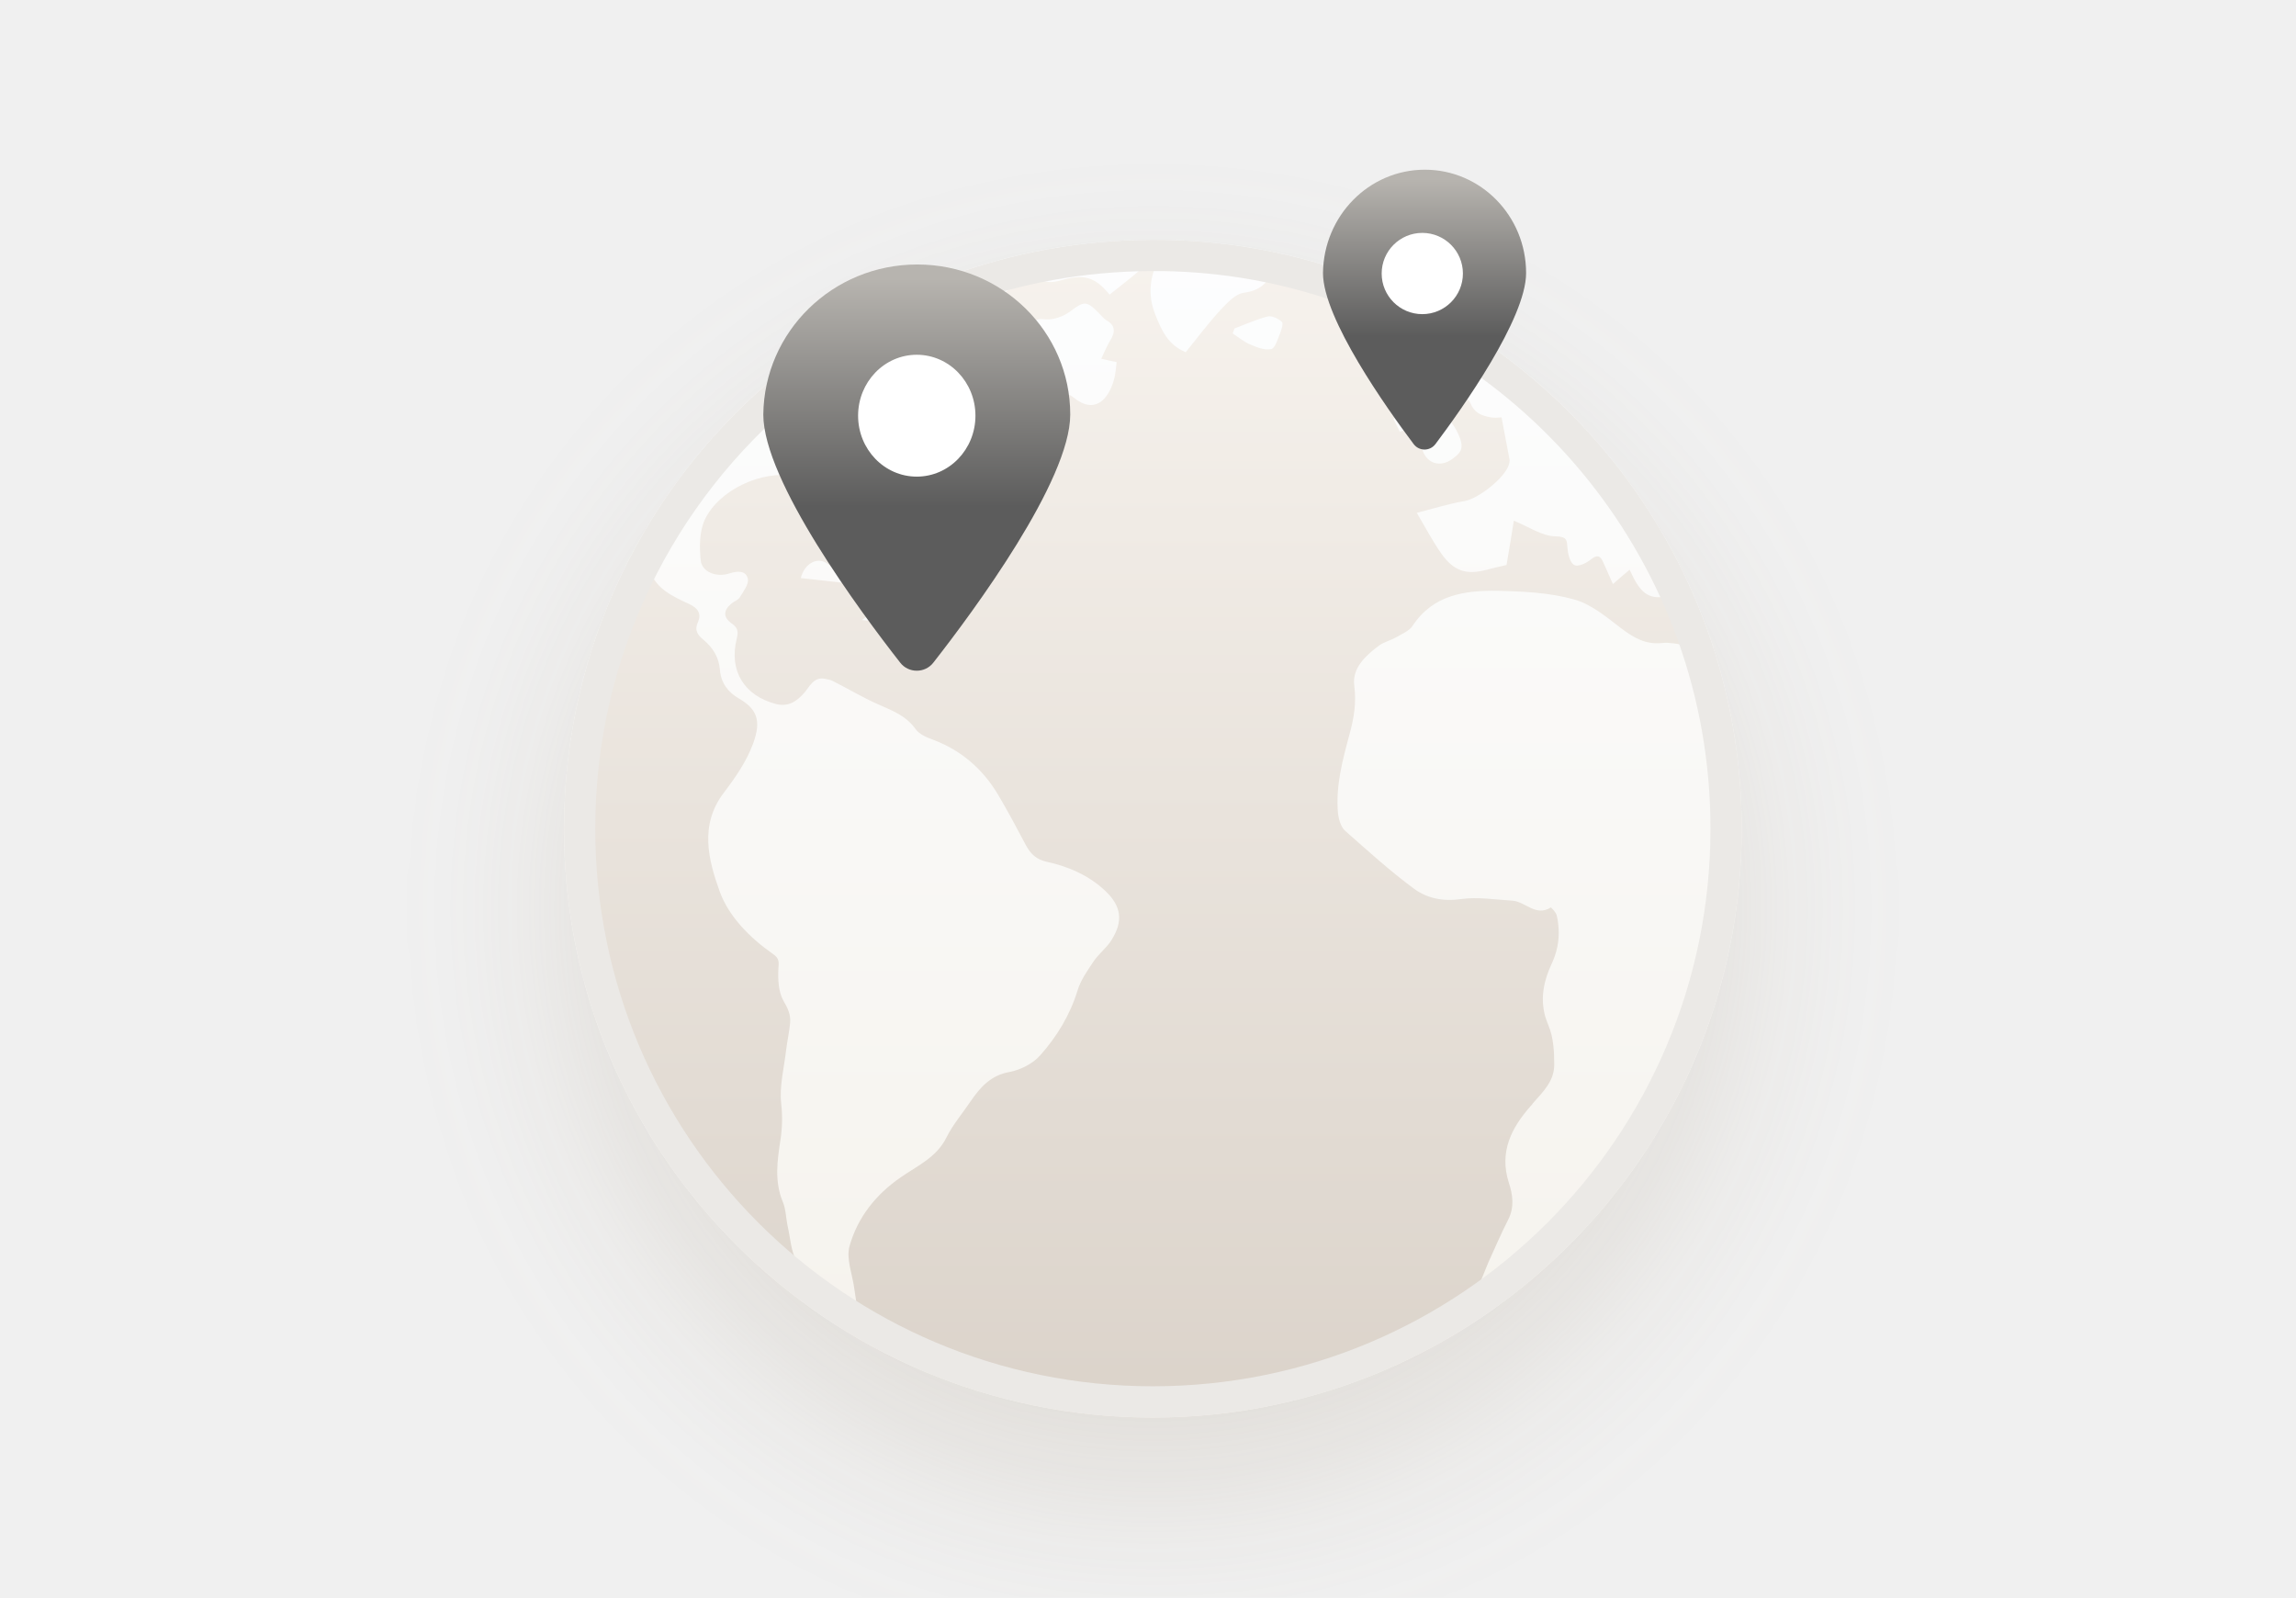
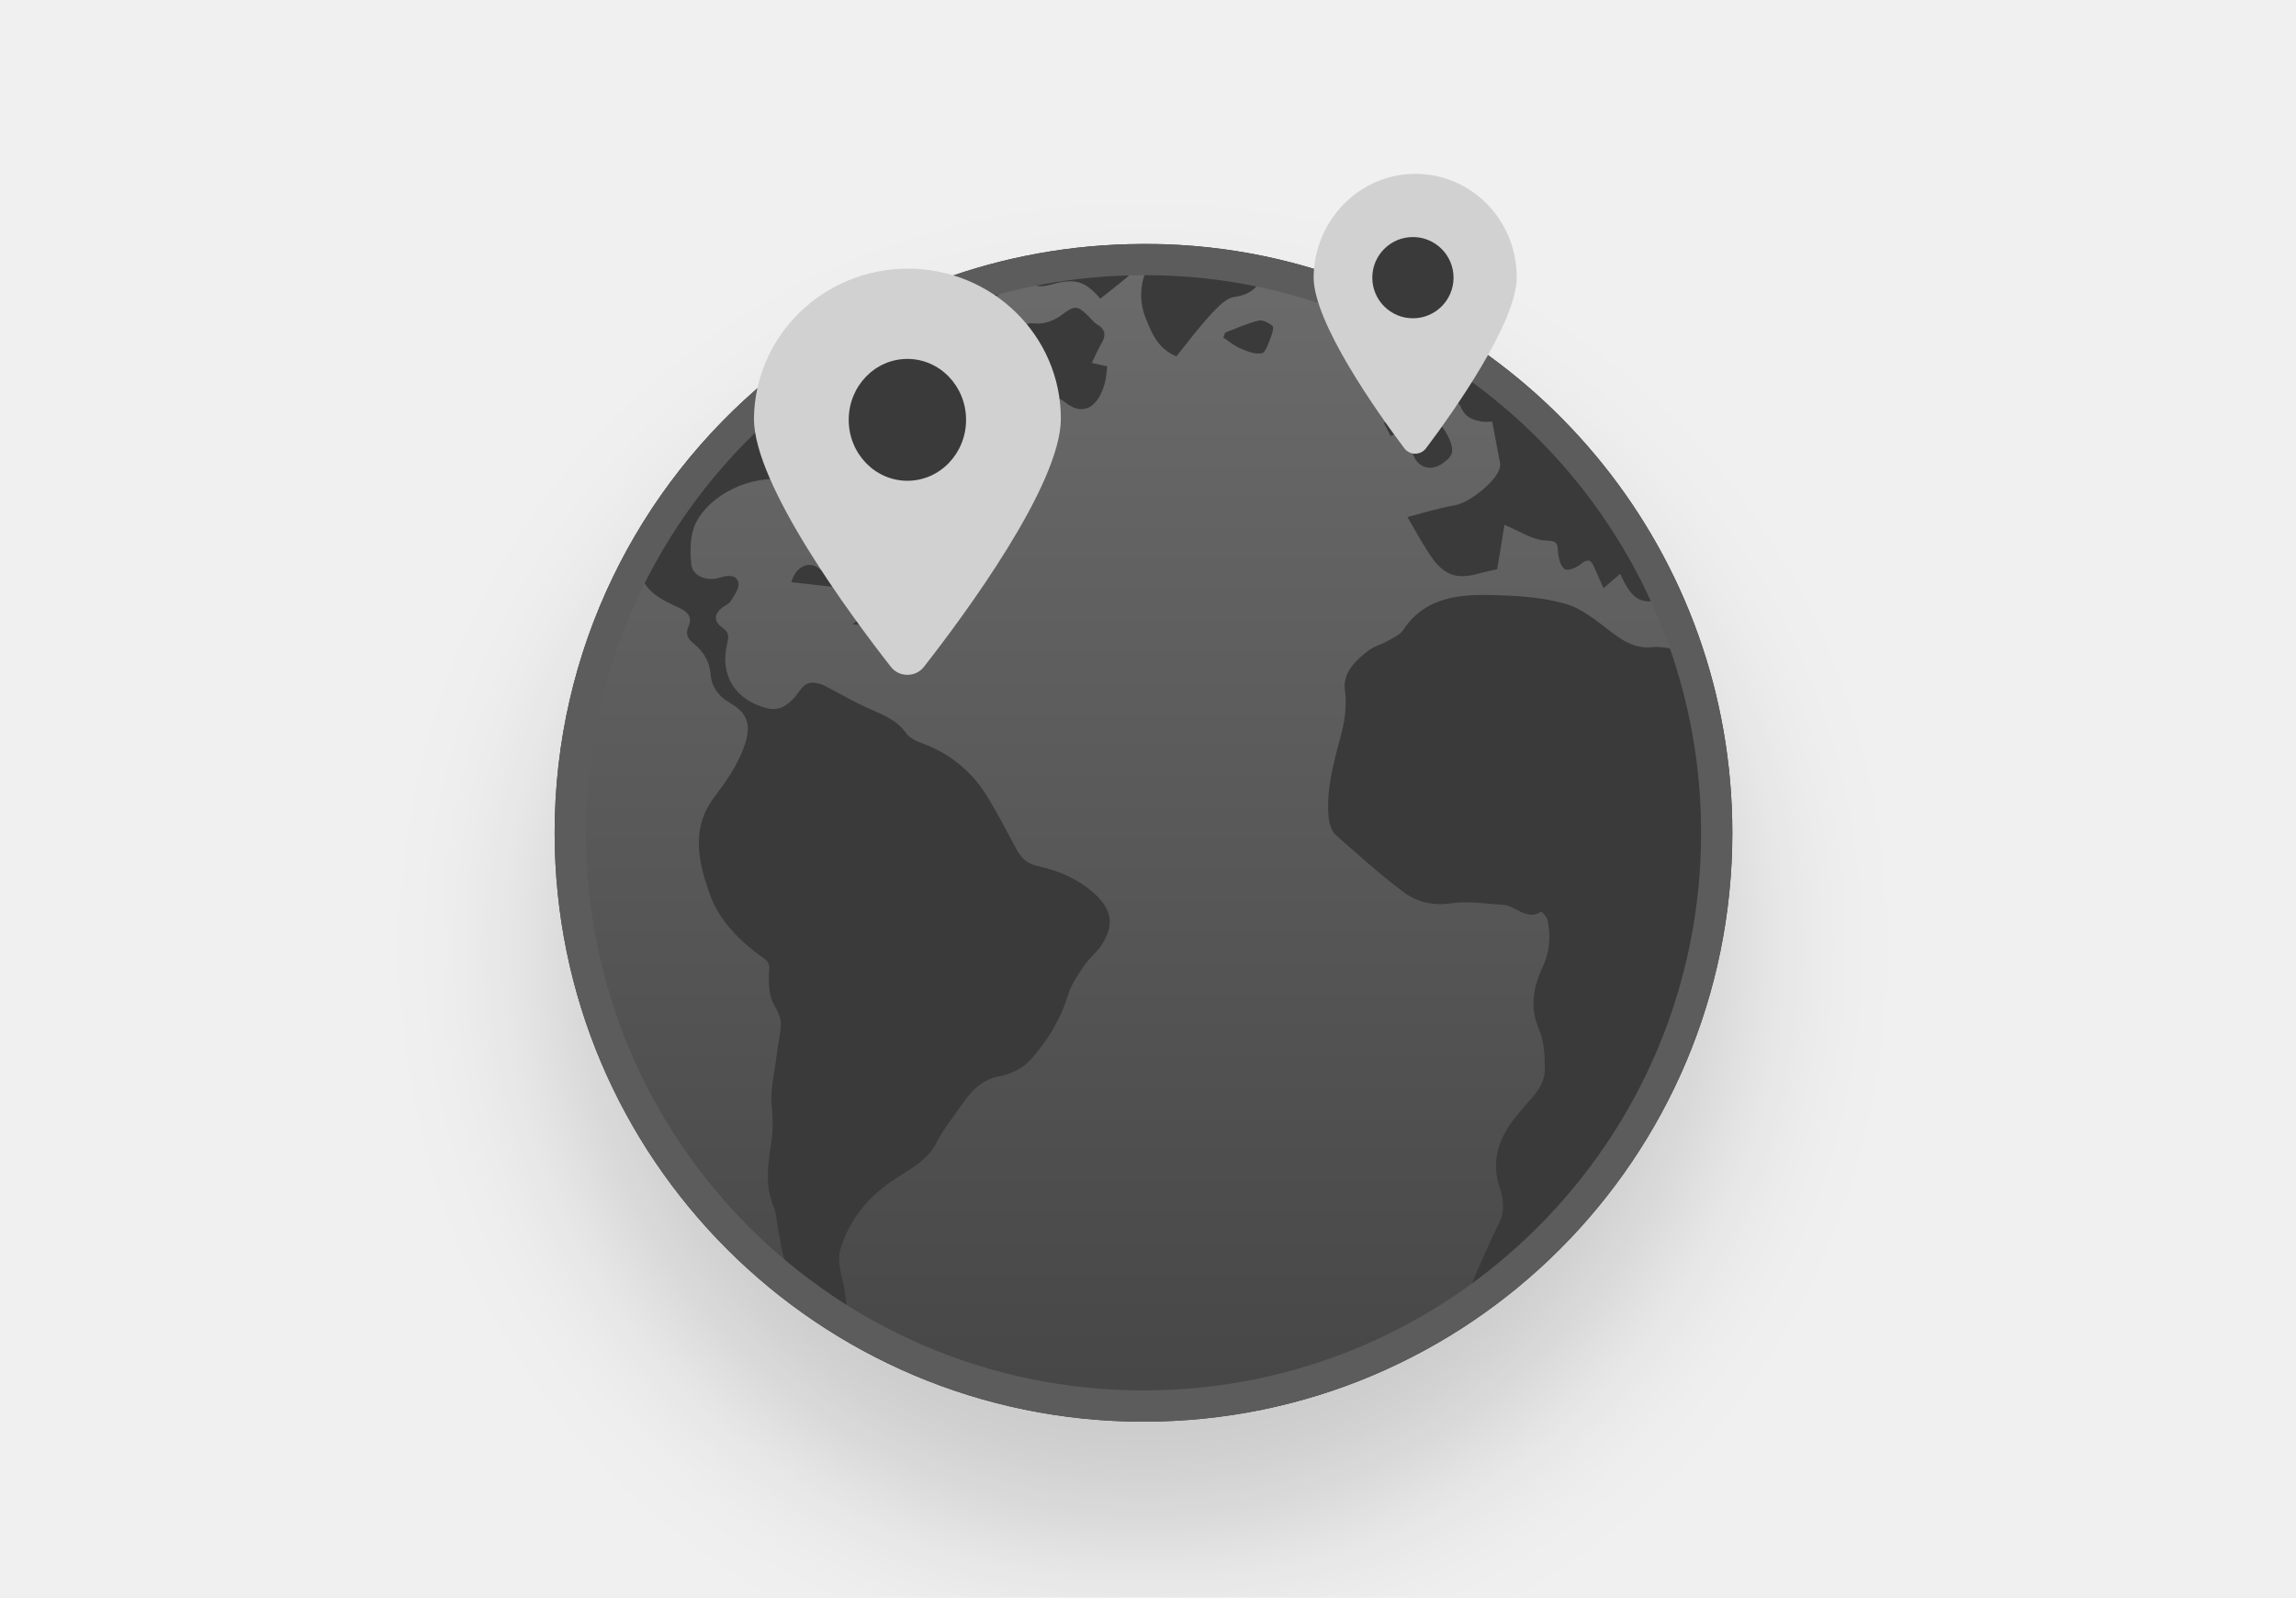
<svg xmlns="http://www.w3.org/2000/svg" width="230" height="160" viewBox="0 0 230 160" fill="none">
-   <g clip-path="url(#clip0_4173_35227)">
-     <g filter="url(#filter0_d_4173_35227)">
-       <path fill-rule="evenodd" clip-rule="evenodd" d="M115.298 24.026L115.304 24.026L115.501 24.026C116.196 24.026 116.925 24.026 117.659 24.053C121.548 24.188 125.333 24.697 128.985 25.557C155.07 31.675 174.474 55.075 174.474 83.013C174.474 115.593 148.067 142 115.487 142C82.907 142 56.5 115.593 56.5 83.013C56.5 64.695 64.838 48.331 77.946 37.518C77.967 37.499 77.989 37.481 78.011 37.464C78.051 37.432 78.089 37.406 78.125 37.382C88.233 29.073 101.194 24.08 115.298 24.026ZM78.302 37.281C78.305 37.279 78.306 37.279 78.304 37.28L78.302 37.281Z" fill="url(#paint0_linear_4173_35227)" />
+   <g clip-path="url(#clip0_4173_35229)">
+     <g filter="url(#filter0_d_4173_35229)">
+       <path fill-rule="evenodd" clip-rule="evenodd" d="M114.359 24.442L114.365 24.442L114.562 24.442C115.257 24.442 115.986 24.442 116.72 24.469C120.609 24.603 124.394 25.113 128.046 25.972C154.131 32.091 173.535 55.49 173.535 83.429C173.535 116.009 147.128 142.416 114.548 142.416C81.968 142.416 55.561 116.009 55.561 83.429C55.561 65.111 63.899 48.747 77.007 37.933C77.028 37.915 77.05 37.897 77.072 37.88C77.112 37.848 77.15 37.821 77.186 37.798C87.294 29.489 100.255 24.495 114.359 24.442ZM77.363 37.696C77.367 37.695 77.368 37.694 77.365 37.696L77.363 37.696Z" fill="#3A3A3A" />
    </g>
-     <path d="M166.955 59.762C165.1 60.05 164.316 59.449 163.245 57.071C162.722 57.515 162.226 57.933 161.573 58.508C161.207 57.698 160.92 57.019 160.606 56.34C160.319 55.66 160.005 55.53 159.352 56.052C158.908 56.418 158.072 56.81 157.706 56.601C157.288 56.392 157.079 55.556 157.027 54.955C156.949 54.119 157.027 53.753 155.799 53.727C154.467 53.701 153.135 52.761 151.646 52.16C151.41 53.649 151.175 55.112 150.914 56.601C150.261 56.758 149.608 56.888 148.955 57.071C146.891 57.62 145.637 57.228 144.383 55.452C143.547 54.276 142.868 52.97 141.927 51.376C143.651 50.932 145.14 50.462 146.682 50.2C148.093 49.965 150.81 47.849 151.175 46.465C151.201 46.334 151.228 46.203 151.228 46.099C150.966 44.714 150.705 43.356 150.418 41.814C150.183 41.814 149.686 41.893 149.242 41.788C148.406 41.632 147.675 41.344 147.309 40.404C147.152 40.012 146.63 39.594 146.212 39.489C144.095 38.993 143.625 38.575 143.442 36.511C143.39 35.727 143.416 34.944 143.442 34.16C143.442 33.925 143.468 33.716 143.468 33.376C138.583 30.502 133.228 28.334 127.532 27.002C127.036 28.36 126.174 29.118 124.606 29.327C123.77 29.431 122.96 30.32 122.307 30.999C121.053 32.357 119.956 33.82 118.781 35.283C117.004 34.552 116.351 33.089 115.724 31.495C114.94 29.51 115.175 27.655 116.142 25.852C116.22 25.721 116.351 25.617 116.508 25.512C115.855 25.591 115.149 25.591 114.444 25.591H114.261C114.365 25.669 114.444 25.748 114.496 25.852C114.653 26.087 114.548 26.714 114.339 26.923C113.32 27.838 112.223 28.648 111.152 29.51C109.663 27.707 108.566 27.42 106.214 28.099C105.692 28.256 104.804 28.36 104.543 28.073C103.602 27.08 102.923 27.707 102.191 28.203C101.303 28.804 100.493 29.483 99.553 30.006C98.142 30.79 98.011 33.455 98.664 34.473C98.847 34.761 99.5 34.996 99.84 34.891C101.329 34.526 102.662 33.82 103.471 32.462C103.811 31.887 104.125 31.939 104.778 31.991C105.561 32.044 106.502 31.704 107.155 31.234C108.592 30.163 108.801 30.084 110.055 31.338C110.29 31.573 110.525 31.887 110.812 32.07C111.753 32.592 111.727 33.272 111.23 34.081C110.891 34.63 110.656 35.231 110.316 35.936C110.865 36.067 111.335 36.171 111.857 36.276C111.779 36.877 111.753 37.478 111.596 38.026C111.048 39.986 109.689 41.579 107.521 39.803C106.789 39.202 105.849 39.385 105.405 40.221C104.725 41.553 103.498 41.658 102.348 41.605C99.736 41.475 97.358 42.232 95.085 43.408C94.824 43.539 94.484 43.774 94.275 43.721C92.682 43.199 91.715 44.401 90.54 45.028C89.39 45.655 88.215 46.256 87.013 46.778C86.255 47.118 85.811 47.457 85.759 48.45C85.628 50.2 85.184 51.925 84.844 53.78C83.407 53.153 83.146 51.951 82.99 50.958C82.598 48.45 81.422 48.032 79.619 47.693C76.302 47.066 71.991 49.103 70.606 52.055C70.058 53.231 70.058 54.772 70.188 56.105C70.293 57.28 71.73 57.881 73.088 57.437C73.898 57.176 74.734 57.15 74.917 57.986C75.022 58.534 74.473 59.24 74.107 59.84C73.95 60.102 73.558 60.232 73.297 60.441C72.461 61.121 72.409 61.826 73.297 62.453C73.924 62.897 73.977 63.263 73.794 64.02C73.01 67.208 74.551 69.69 77.739 70.526C78.966 70.839 79.828 70.264 80.612 69.35C81.135 68.723 81.527 67.809 82.598 67.992C82.885 68.044 83.198 68.096 83.434 68.227C84.949 68.984 86.412 69.872 87.953 70.552C89.364 71.179 90.749 71.675 91.715 73.034C92.107 73.582 92.891 73.896 93.544 74.131C96.339 75.202 98.455 77.057 99.971 79.591C100.963 81.263 101.878 82.987 102.792 84.711C103.262 85.573 103.837 86.096 104.856 86.331C107.024 86.801 109.088 87.69 110.734 89.257C112.328 90.772 112.537 92.261 111.361 94.142C110.891 94.926 110.107 95.501 109.585 96.258C108.958 97.199 108.252 98.166 107.939 99.237C107.181 101.692 105.875 103.835 104.203 105.716C103.471 106.552 102.217 107.179 101.12 107.388C99.213 107.727 98.168 108.955 97.201 110.366C96.392 111.568 95.425 112.691 94.798 113.971C93.805 115.957 91.872 116.793 90.226 117.942C87.718 119.666 85.915 121.965 85.106 124.813C84.74 126.093 85.393 127.661 85.576 129.071C85.707 130.064 85.889 131.057 86.046 132.128C83.068 130.978 81.187 128.836 79.776 126.302C79.228 125.309 79.175 124.029 78.914 122.88C78.731 122.044 78.731 121.155 78.418 120.398C77.556 118.334 77.869 116.244 78.183 114.18C78.365 112.978 78.392 111.855 78.261 110.601C78.052 108.825 78.548 106.97 78.757 105.141C78.862 104.253 79.071 103.364 79.149 102.476C79.228 101.64 78.914 100.987 78.47 100.229C77.974 99.341 77.921 98.113 77.974 97.042C78.026 96.363 78.078 96.023 77.451 95.579C75.126 93.96 73.01 91.817 72.096 89.309C70.972 86.174 70.032 82.647 72.513 79.408C73.663 77.893 74.786 76.273 75.439 74.496C76.328 72.093 75.753 70.996 74.029 69.977C72.931 69.35 72.226 68.409 72.122 67.129C72.017 65.823 71.416 64.883 70.45 64.073C69.875 63.602 69.535 63.132 69.927 62.296C70.267 61.513 69.953 60.938 69.065 60.52C67.315 59.71 65.434 58.874 65.016 56.758C64.807 55.739 64.807 54.433 65.303 53.571C67.654 49.364 70.632 45.576 74.029 42.18C75.1 41.109 76.223 40.064 77.373 39.071C64.937 49.652 57.022 65.405 57.022 83.013C57.022 114.729 82.728 140.436 114.444 140.436C126.984 140.436 138.583 136.412 148.014 129.594L148.093 128.915C148.432 128.105 148.746 127.295 149.085 126.485C149.738 125.048 150.365 123.585 151.071 122.2C151.724 120.946 151.541 119.666 151.149 118.491C150.156 115.382 151.41 112.978 153.344 110.784C153.422 110.706 153.5 110.627 153.553 110.523C154.572 109.373 155.695 108.302 155.695 106.656C155.695 105.35 155.617 103.913 155.12 102.737C154.99 102.424 154.885 102.11 154.781 101.797C154.284 99.942 154.65 98.218 155.46 96.494C155.486 96.415 155.538 96.337 155.564 96.258C156.087 95.031 156.243 93.777 156.087 92.523C156.061 92.235 156.008 91.948 155.93 91.66C155.852 91.373 155.381 90.903 155.355 90.903C153.84 91.87 152.795 90.302 151.489 90.224C149.765 90.119 148.014 89.832 146.342 90.067C144.566 90.328 142.946 89.989 141.64 89.022C139.236 87.245 136.99 85.208 134.743 83.222C134.325 82.856 134.116 82.099 134.037 81.524C133.776 78.781 134.482 76.168 135.187 73.556C135.631 71.936 135.892 70.395 135.657 68.645C135.448 66.92 136.807 65.666 138.139 64.674C138.635 64.308 139.315 64.151 139.863 63.838C140.438 63.498 141.169 63.211 141.509 62.688C143.573 59.553 146.786 59.135 150.052 59.187C152.612 59.24 155.251 59.37 157.68 60.05C159.405 60.52 160.946 61.826 162.409 62.949C163.663 63.89 164.865 64.595 166.511 64.412C167.268 64.334 168.052 64.517 168.81 64.621C168.287 62.949 167.66 61.33 166.955 59.762ZM80.22 57.907C80.586 56.418 81.918 55.739 82.885 56.47C84.139 57.411 85.498 57.803 87.039 57.855C87.405 57.881 87.744 58.116 88.11 58.273C88.058 58.456 88.032 58.613 87.979 58.795C85.393 58.482 82.833 58.195 80.22 57.907ZM91.193 62.584C89.547 62.427 88.005 62.27 86.334 62.113C87.979 60.833 89.599 60.05 91.506 61.826C91.402 62.087 91.271 62.401 91.193 62.584ZM128.185 33.507C127.976 34.029 127.715 34.891 127.349 34.97C126.696 35.1 125.939 34.813 125.286 34.526C124.632 34.264 124.084 33.794 123.483 33.402C123.535 33.245 123.614 33.063 123.666 32.906C124.763 32.488 125.86 31.991 126.984 31.704C127.402 31.6 128.055 31.913 128.421 32.253C128.577 32.462 128.342 33.115 128.185 33.507ZM140.229 43.251C139.994 42.807 139.811 42.389 139.576 41.945C140.647 41.475 141.117 40.743 140.804 39.568C140.778 39.463 141.64 38.967 141.718 39.045C143.338 40.56 145.428 41.553 146.264 43.931C146.682 45.106 146.133 45.472 145.532 45.942C144.226 46.935 142.763 46.386 142.423 44.819C142.267 44.166 142.188 43.486 142.058 42.624C141.378 42.833 140.83 43.016 140.229 43.251Z" fill="url(#paint1_linear_4173_35227)" />
-     <path fill-rule="evenodd" clip-rule="evenodd" d="M115.298 24.026L115.304 24.026L115.501 24.026C116.196 24.026 116.925 24.026 117.659 24.053C121.548 24.188 125.333 24.697 128.985 25.557C155.07 31.675 174.474 55.075 174.474 83.013C174.474 115.593 148.067 142 115.487 142C82.907 142 56.5 115.593 56.5 83.013C56.5 64.695 64.838 48.331 77.946 37.518C77.967 37.499 77.989 37.481 78.011 37.464C78.051 37.432 78.089 37.406 78.125 37.382C88.233 29.073 101.194 24.08 115.298 24.026ZM78.302 37.281C78.305 37.279 78.306 37.279 78.304 37.28C78.304 37.28 78.303 37.28 78.302 37.281ZM115.487 27.155H115.307C101.924 27.207 89.637 31.951 80.062 39.841C80.04 39.86 80.018 39.878 79.996 39.895C79.957 39.926 79.919 39.953 79.884 39.976C67.498 50.219 59.629 65.692 59.629 83.013C59.629 113.865 84.636 138.871 115.487 138.871C146.338 138.871 171.345 113.865 171.345 83.013C171.345 56.56 152.972 34.398 128.27 28.603L128.269 28.603C124.817 27.791 121.235 27.308 117.549 27.181L117.545 27.181C116.874 27.156 116.197 27.155 115.487 27.155Z" fill="#EBE9E6" />
-     <path d="M142.734 17C148.341 17 152.876 21.631 152.876 27.356C152.876 31.924 146.441 40.966 143.806 44.47C143.255 45.221 142.151 45.221 141.6 44.47C138.965 40.966 132.53 31.924 132.53 27.356C132.591 21.631 137.126 17 142.734 17Z" fill="url(#paint2_linear_4173_35227)" />
-     <path d="M142.477 31.469C144.724 31.469 146.546 29.647 146.546 27.399C146.546 25.152 144.724 23.33 142.477 23.33C140.23 23.33 138.408 25.152 138.408 27.399C138.408 29.647 140.23 31.469 142.477 31.469Z" fill="white" />
-     <path d="M91.883 26.495C100.357 26.495 107.21 33.217 107.21 41.528C107.21 48.159 97.486 61.284 93.504 66.371C92.67 67.461 91.003 67.461 90.17 66.371C86.188 61.284 76.464 48.159 76.464 41.528C76.556 33.217 83.409 26.495 91.883 26.495Z" fill="url(#paint3_linear_4173_35227)" />
-     <path d="M91.836 47.746C95.083 47.746 97.714 45.013 97.714 41.642C97.714 38.271 95.083 35.538 91.836 35.538C88.59 35.538 85.959 38.271 85.959 41.642C85.959 45.013 88.59 47.746 91.836 47.746Z" fill="white" />
+     <path d="M166.016 60.178C164.161 60.465 163.377 59.864 162.306 57.487C161.783 57.931 161.287 58.349 160.634 58.924C160.268 58.114 159.981 57.435 159.667 56.755C159.38 56.076 159.066 55.946 158.413 56.468C157.969 56.834 157.133 57.226 156.768 57.017C156.35 56.808 156.141 55.972 156.088 55.371C156.01 54.535 156.088 54.169 154.86 54.143C153.528 54.117 152.196 53.176 150.707 52.576C150.471 54.065 150.236 55.528 149.975 57.017C149.322 57.173 148.669 57.304 148.016 57.487C145.952 58.036 144.698 57.644 143.444 55.867C142.608 54.692 141.929 53.385 140.988 51.792C142.712 51.348 144.201 50.877 145.743 50.616C147.154 50.381 149.871 48.265 150.236 46.88C150.262 46.75 150.289 46.619 150.289 46.515C150.027 45.13 149.766 43.772 149.479 42.23C149.244 42.23 148.747 42.309 148.303 42.204C147.467 42.047 146.736 41.76 146.37 40.819C146.213 40.428 145.691 40.01 145.273 39.905C143.156 39.409 142.686 38.991 142.503 36.927C142.451 36.143 142.477 35.359 142.503 34.576C142.503 34.34 142.529 34.131 142.529 33.792C137.644 30.918 132.289 28.75 126.593 27.417C126.097 28.776 125.235 29.534 123.667 29.742C122.831 29.847 122.022 30.735 121.368 31.415C120.114 32.773 119.017 34.236 117.842 35.699C116.065 34.967 115.412 33.504 114.785 31.911C114.001 29.925 114.236 28.07 115.203 26.268C115.281 26.137 115.412 26.033 115.569 25.928C114.916 26.007 114.21 26.007 113.505 26.007H113.322C113.426 26.085 113.505 26.163 113.557 26.268C113.714 26.503 113.609 27.13 113.4 27.339C112.381 28.253 111.284 29.063 110.213 29.925C108.724 28.123 107.627 27.835 105.276 28.515C104.753 28.671 103.865 28.776 103.604 28.488C102.663 27.496 101.984 28.123 101.252 28.619C100.364 29.22 99.554 29.899 98.614 30.422C97.203 31.206 97.072 33.87 97.725 34.889C97.908 35.176 98.561 35.412 98.901 35.307C100.39 34.941 101.723 34.236 102.532 32.877C102.872 32.303 103.186 32.355 103.839 32.407C104.622 32.459 105.563 32.12 106.216 31.65C107.653 30.578 107.862 30.5 109.116 31.754C109.351 31.989 109.586 32.303 109.873 32.486C110.814 33.008 110.788 33.687 110.291 34.497C109.952 35.046 109.717 35.647 109.377 36.352C109.926 36.483 110.396 36.587 110.918 36.692C110.84 37.292 110.814 37.893 110.657 38.442C110.109 40.401 108.75 41.995 106.582 40.218C105.85 39.618 104.91 39.8 104.466 40.636C103.786 41.969 102.559 42.073 101.409 42.021C98.797 41.891 96.419 42.648 94.146 43.824C93.885 43.954 93.546 44.19 93.337 44.137C91.743 43.615 90.776 44.816 89.601 45.444C88.451 46.071 87.275 46.671 86.074 47.194C85.316 47.533 84.872 47.873 84.82 48.866C84.689 50.616 84.245 52.34 83.905 54.195C82.469 53.568 82.207 52.367 82.051 51.374C81.659 48.866 80.483 48.448 78.68 48.108C75.363 47.481 71.052 49.519 69.667 52.471C69.119 53.647 69.119 55.188 69.249 56.52C69.354 57.696 70.791 58.297 72.149 57.853C72.959 57.592 73.795 57.565 73.978 58.401C74.082 58.95 73.534 59.655 73.168 60.256C73.011 60.517 72.62 60.648 72.358 60.857C71.522 61.536 71.47 62.242 72.358 62.869C72.985 63.313 73.037 63.679 72.855 64.436C72.071 67.624 73.612 70.105 76.799 70.941C78.027 71.255 78.889 70.68 79.673 69.766C80.196 69.139 80.588 68.224 81.659 68.407C81.946 68.459 82.26 68.512 82.495 68.642C84.01 69.4 85.473 70.288 87.014 70.967C88.425 71.594 89.81 72.091 90.776 73.449C91.168 73.998 91.952 74.311 92.605 74.546C95.4 75.618 97.516 77.472 99.032 80.007C100.024 81.679 100.939 83.403 101.853 85.127C102.323 85.989 102.898 86.512 103.917 86.747C106.085 87.217 108.149 88.105 109.795 89.673C111.389 91.188 111.598 92.677 110.422 94.558C109.952 95.342 109.168 95.917 108.646 96.674C108.019 97.615 107.313 98.581 107 99.653C106.242 102.108 104.936 104.25 103.264 106.131C102.532 106.967 101.278 107.594 100.181 107.803C98.274 108.143 97.229 109.371 96.263 110.782C95.453 111.983 94.486 113.107 93.859 114.387C92.866 116.372 90.933 117.208 89.287 118.358C86.779 120.082 84.977 122.381 84.167 125.229C83.801 126.509 84.454 128.076 84.637 129.487C84.768 130.48 84.95 131.472 85.107 132.544C82.129 131.394 80.248 129.252 78.837 126.718C78.289 125.725 78.236 124.445 77.975 123.295C77.792 122.459 77.792 121.571 77.479 120.814C76.617 118.75 76.93 116.66 77.244 114.596C77.427 113.394 77.453 112.271 77.322 111.017C77.113 109.24 77.609 107.385 77.818 105.557C77.923 104.668 78.132 103.78 78.21 102.892C78.289 102.056 77.975 101.403 77.531 100.645C77.035 99.757 76.982 98.529 77.035 97.458C77.087 96.779 77.139 96.439 76.512 95.995C74.187 94.375 72.071 92.233 71.156 89.725C70.033 86.59 69.093 83.063 71.575 79.824C72.724 78.308 73.847 76.689 74.501 74.912C75.389 72.509 74.814 71.412 73.09 70.393C71.993 69.766 71.287 68.825 71.183 67.545C71.078 66.239 70.477 65.298 69.511 64.489C68.936 64.018 68.596 63.548 68.988 62.712C69.328 61.928 69.014 61.353 68.126 60.935C66.376 60.126 64.495 59.29 64.077 57.173C63.868 56.155 63.868 54.848 64.364 53.986C66.715 49.78 69.694 45.992 73.09 42.596C74.161 41.525 75.284 40.48 76.434 39.487C63.998 50.068 56.083 65.821 56.083 83.429C56.083 115.144 81.789 140.851 113.505 140.851C126.045 140.851 137.644 136.828 147.075 130.009L147.154 129.33C147.493 128.52 147.807 127.711 148.146 126.901C148.799 125.464 149.426 124.001 150.132 122.616C150.785 121.362 150.602 120.082 150.21 118.906C149.217 115.798 150.471 113.394 152.405 111.2C152.483 111.121 152.561 111.043 152.614 110.938C153.633 109.789 154.756 108.718 154.756 107.072C154.756 105.766 154.678 104.329 154.181 103.153C154.051 102.84 153.946 102.526 153.842 102.213C153.345 100.358 153.711 98.634 154.521 96.909C154.547 96.831 154.599 96.753 154.625 96.674C155.148 95.446 155.305 94.192 155.148 92.938C155.122 92.651 155.069 92.364 154.991 92.076C154.913 91.789 154.442 91.319 154.416 91.319C152.901 92.285 151.856 90.718 150.55 90.639C148.826 90.535 147.075 90.248 145.403 90.483C143.627 90.744 142.007 90.404 140.701 89.438C138.297 87.661 136.051 85.623 133.804 83.638C133.386 83.272 133.177 82.515 133.098 81.94C132.837 79.197 133.543 76.584 134.248 73.972C134.692 72.352 134.953 70.811 134.718 69.06C134.509 67.336 135.868 66.082 137.2 65.089C137.696 64.724 138.376 64.567 138.924 64.253C139.499 63.914 140.231 63.626 140.57 63.104C142.634 59.969 145.847 59.551 149.113 59.603C151.673 59.655 154.312 59.786 156.741 60.465C158.466 60.935 160.007 62.242 161.47 63.365C162.724 64.306 163.926 65.011 165.572 64.828C166.329 64.75 167.113 64.933 167.871 65.037C167.348 63.365 166.721 61.745 166.016 60.178ZM79.281 58.323C79.647 56.834 80.98 56.155 81.946 56.886C83.2 57.827 84.559 58.218 86.1 58.271C86.466 58.297 86.805 58.532 87.171 58.689C87.119 58.872 87.093 59.028 87.04 59.211C84.454 58.898 81.894 58.61 79.281 58.323ZM90.254 62.999C88.608 62.843 87.067 62.686 85.394 62.529C87.04 61.249 88.66 60.465 90.567 62.242C90.463 62.503 90.332 62.816 90.254 62.999ZM127.246 33.922C127.037 34.445 126.776 35.307 126.41 35.385C125.757 35.516 125 35.229 124.347 34.941C123.694 34.68 123.145 34.21 122.544 33.818C122.596 33.661 122.675 33.478 122.727 33.322C123.824 32.904 124.921 32.407 126.045 32.12C126.463 32.015 127.116 32.329 127.482 32.669C127.638 32.877 127.403 33.531 127.246 33.922ZM139.29 43.667C139.055 43.223 138.872 42.805 138.637 42.361C139.708 41.891 140.178 41.159 139.865 39.983C139.839 39.879 140.701 39.383 140.779 39.461C142.399 40.976 144.489 41.969 145.325 44.346C145.743 45.522 145.194 45.888 144.593 46.358C143.287 47.351 141.824 46.802 141.484 45.234C141.328 44.581 141.249 43.902 141.119 43.04C140.44 43.249 139.891 43.432 139.29 43.667Z" fill="url(#paint0_linear_4173_35229)" />
+     <path fill-rule="evenodd" clip-rule="evenodd" d="M114.359 24.442L114.365 24.442L114.562 24.442C115.257 24.442 115.986 24.442 116.72 24.469C120.609 24.603 124.394 25.113 128.046 25.972C154.131 32.091 173.535 55.49 173.535 83.429C173.535 116.009 147.128 142.416 114.548 142.416C81.968 142.416 55.561 116.009 55.561 83.429C55.561 65.111 63.899 48.747 77.007 37.933C77.028 37.915 77.05 37.897 77.072 37.88C77.112 37.848 77.15 37.821 77.186 37.798C87.294 29.489 100.255 24.495 114.359 24.442ZM77.363 37.696C77.367 37.695 77.368 37.694 77.365 37.696C77.365 37.696 77.364 37.696 77.363 37.696ZM114.548 27.571H114.368C100.985 27.623 88.698 32.367 79.123 40.257C79.101 40.276 79.079 40.294 79.058 40.311C79.018 40.342 78.98 40.368 78.945 40.392C66.559 50.635 58.69 66.107 58.69 83.429C58.69 114.28 83.697 139.287 114.548 139.287C145.399 139.287 170.406 114.28 170.406 83.429C170.406 56.976 152.033 34.813 127.332 29.019L127.33 29.019C123.878 28.206 120.296 27.724 116.61 27.596L116.606 27.596C115.935 27.572 115.258 27.571 114.548 27.571Z" fill="#5C5C5C" />
+     <path d="M141.795 17.416C147.402 17.416 151.937 22.046 151.937 27.772C151.937 32.34 145.502 41.382 142.867 44.886C142.316 45.636 141.213 45.636 140.661 44.886C138.026 41.382 131.591 32.34 131.591 27.772C131.652 22.046 136.187 17.416 141.795 17.416Z" fill="#D1D1D1" />
+     <path d="M141.538 31.884C143.785 31.884 145.607 30.063 145.607 27.815C145.607 25.568 143.785 23.746 141.538 23.746C139.291 23.746 137.469 25.568 137.469 27.815C137.469 30.063 139.291 31.884 141.538 31.884Z" fill="#3A3A3A" />
+     <path d="M90.944 26.911C99.418 26.911 106.271 33.633 106.271 41.944C106.271 48.574 96.547 61.7 92.565 66.786C91.731 67.876 90.064 67.876 89.231 66.786C85.249 61.7 75.525 48.574 75.525 41.944C75.618 33.633 82.471 26.911 90.944 26.911Z" fill="#D1D1D1" />
+     <path d="M90.897 48.162C94.144 48.162 96.775 45.429 96.775 42.058C96.775 38.687 94.144 35.954 90.897 35.954C87.651 35.954 85.019 38.687 85.019 42.058C85.019 45.429 87.651 48.162 90.897 48.162Z" fill="#3A3A3A" />
  </g>
  <defs>
-     <filter id="filter0_d_4173_35227" x="40.5" y="16.026" width="149.974" height="149.974" filterUnits="userSpaceOnUse" color-interpolation-filters="sRGB">
+     <filter id="filter0_d_4173_35229" x="39.561" y="19.916" width="149.974" height="149.974" filterUnits="userSpaceOnUse" color-interpolation-filters="sRGB">
      <feFlood flood-opacity="0" result="BackgroundImageFix" />
      <feColorMatrix in="SourceAlpha" type="matrix" values="0 0 0 0 0 0 0 0 0 0 0 0 0 0 0 0 0 0 127 0" result="hardAlpha" />
-       <feOffset dy="8" />
+       <feOffset dy="11.475" />
      <feGaussianBlur stdDeviation="8" />
-       <feColorMatrix type="matrix" values="0 0 0 0 0.576 0 0 0 0 0.502 0 0 0 0 0.396 0 0 0 0.16 0" />
-       <feBlend mode="normal" in2="BackgroundImageFix" result="effect1_dropShadow_4173_35227" />
-       <feBlend mode="normal" in="SourceGraphic" in2="effect1_dropShadow_4173_35227" result="shape" />
+       <feColorMatrix type="matrix" values="0 0 0 0 0 0 0 0 0 0 0 0 0 0 0 0 0 0 0.16 0" />
+       <feBlend mode="normal" in2="BackgroundImageFix" result="effect1_dropShadow_4173_35229" />
+       <feBlend mode="normal" in="SourceGraphic" in2="effect1_dropShadow_4173_35229" result="shape" />
    </filter>
-     <linearGradient id="paint0_linear_4173_35227" x1="115.449" y1="21.297" x2="115.449" y2="143.272" gradientUnits="userSpaceOnUse">
-       <stop stop-color="#FDFEFF" />
-       <stop offset="0.996" stop-color="#F5F2EC" />
+     <linearGradient id="paint0_linear_4173_35229" x1="111.94" y1="23.27" x2="111.94" y2="142.09" gradientUnits="userSpaceOnUse">
+       <stop stop-color="#6C6C6C" />
+       <stop offset="0.996" stop-color="#464646" />
    </linearGradient>
-     <linearGradient id="paint1_linear_4173_35227" x1="112.879" y1="22.854" x2="112.879" y2="141.674" gradientUnits="userSpaceOnUse">
-       <stop stop-color="#F7F3EE" />
-       <stop offset="1" stop-color="#DBD3CA" />
-     </linearGradient>
-     <linearGradient id="paint2_linear_4173_35227" x1="142.705" y1="17.974" x2="142.705" y2="33.709" gradientUnits="userSpaceOnUse">
-       <stop stop-color="#B7B4AF" />
-       <stop offset="1" stop-color="#5C5C5C" />
-     </linearGradient>
-     <linearGradient id="paint3_linear_4173_35227" x1="91.839" y1="27.909" x2="91.839" y2="50.749" gradientUnits="userSpaceOnUse">
-       <stop stop-color="#B7B4AF" />
-       <stop offset="1" stop-color="#5C5C5C" />
-     </linearGradient>
-     <clipPath id="clip0_4173_35227">
+     <clipPath id="clip0_4173_35229">
      <rect width="230" height="160" fill="white" />
    </clipPath>
  </defs>
</svg>
